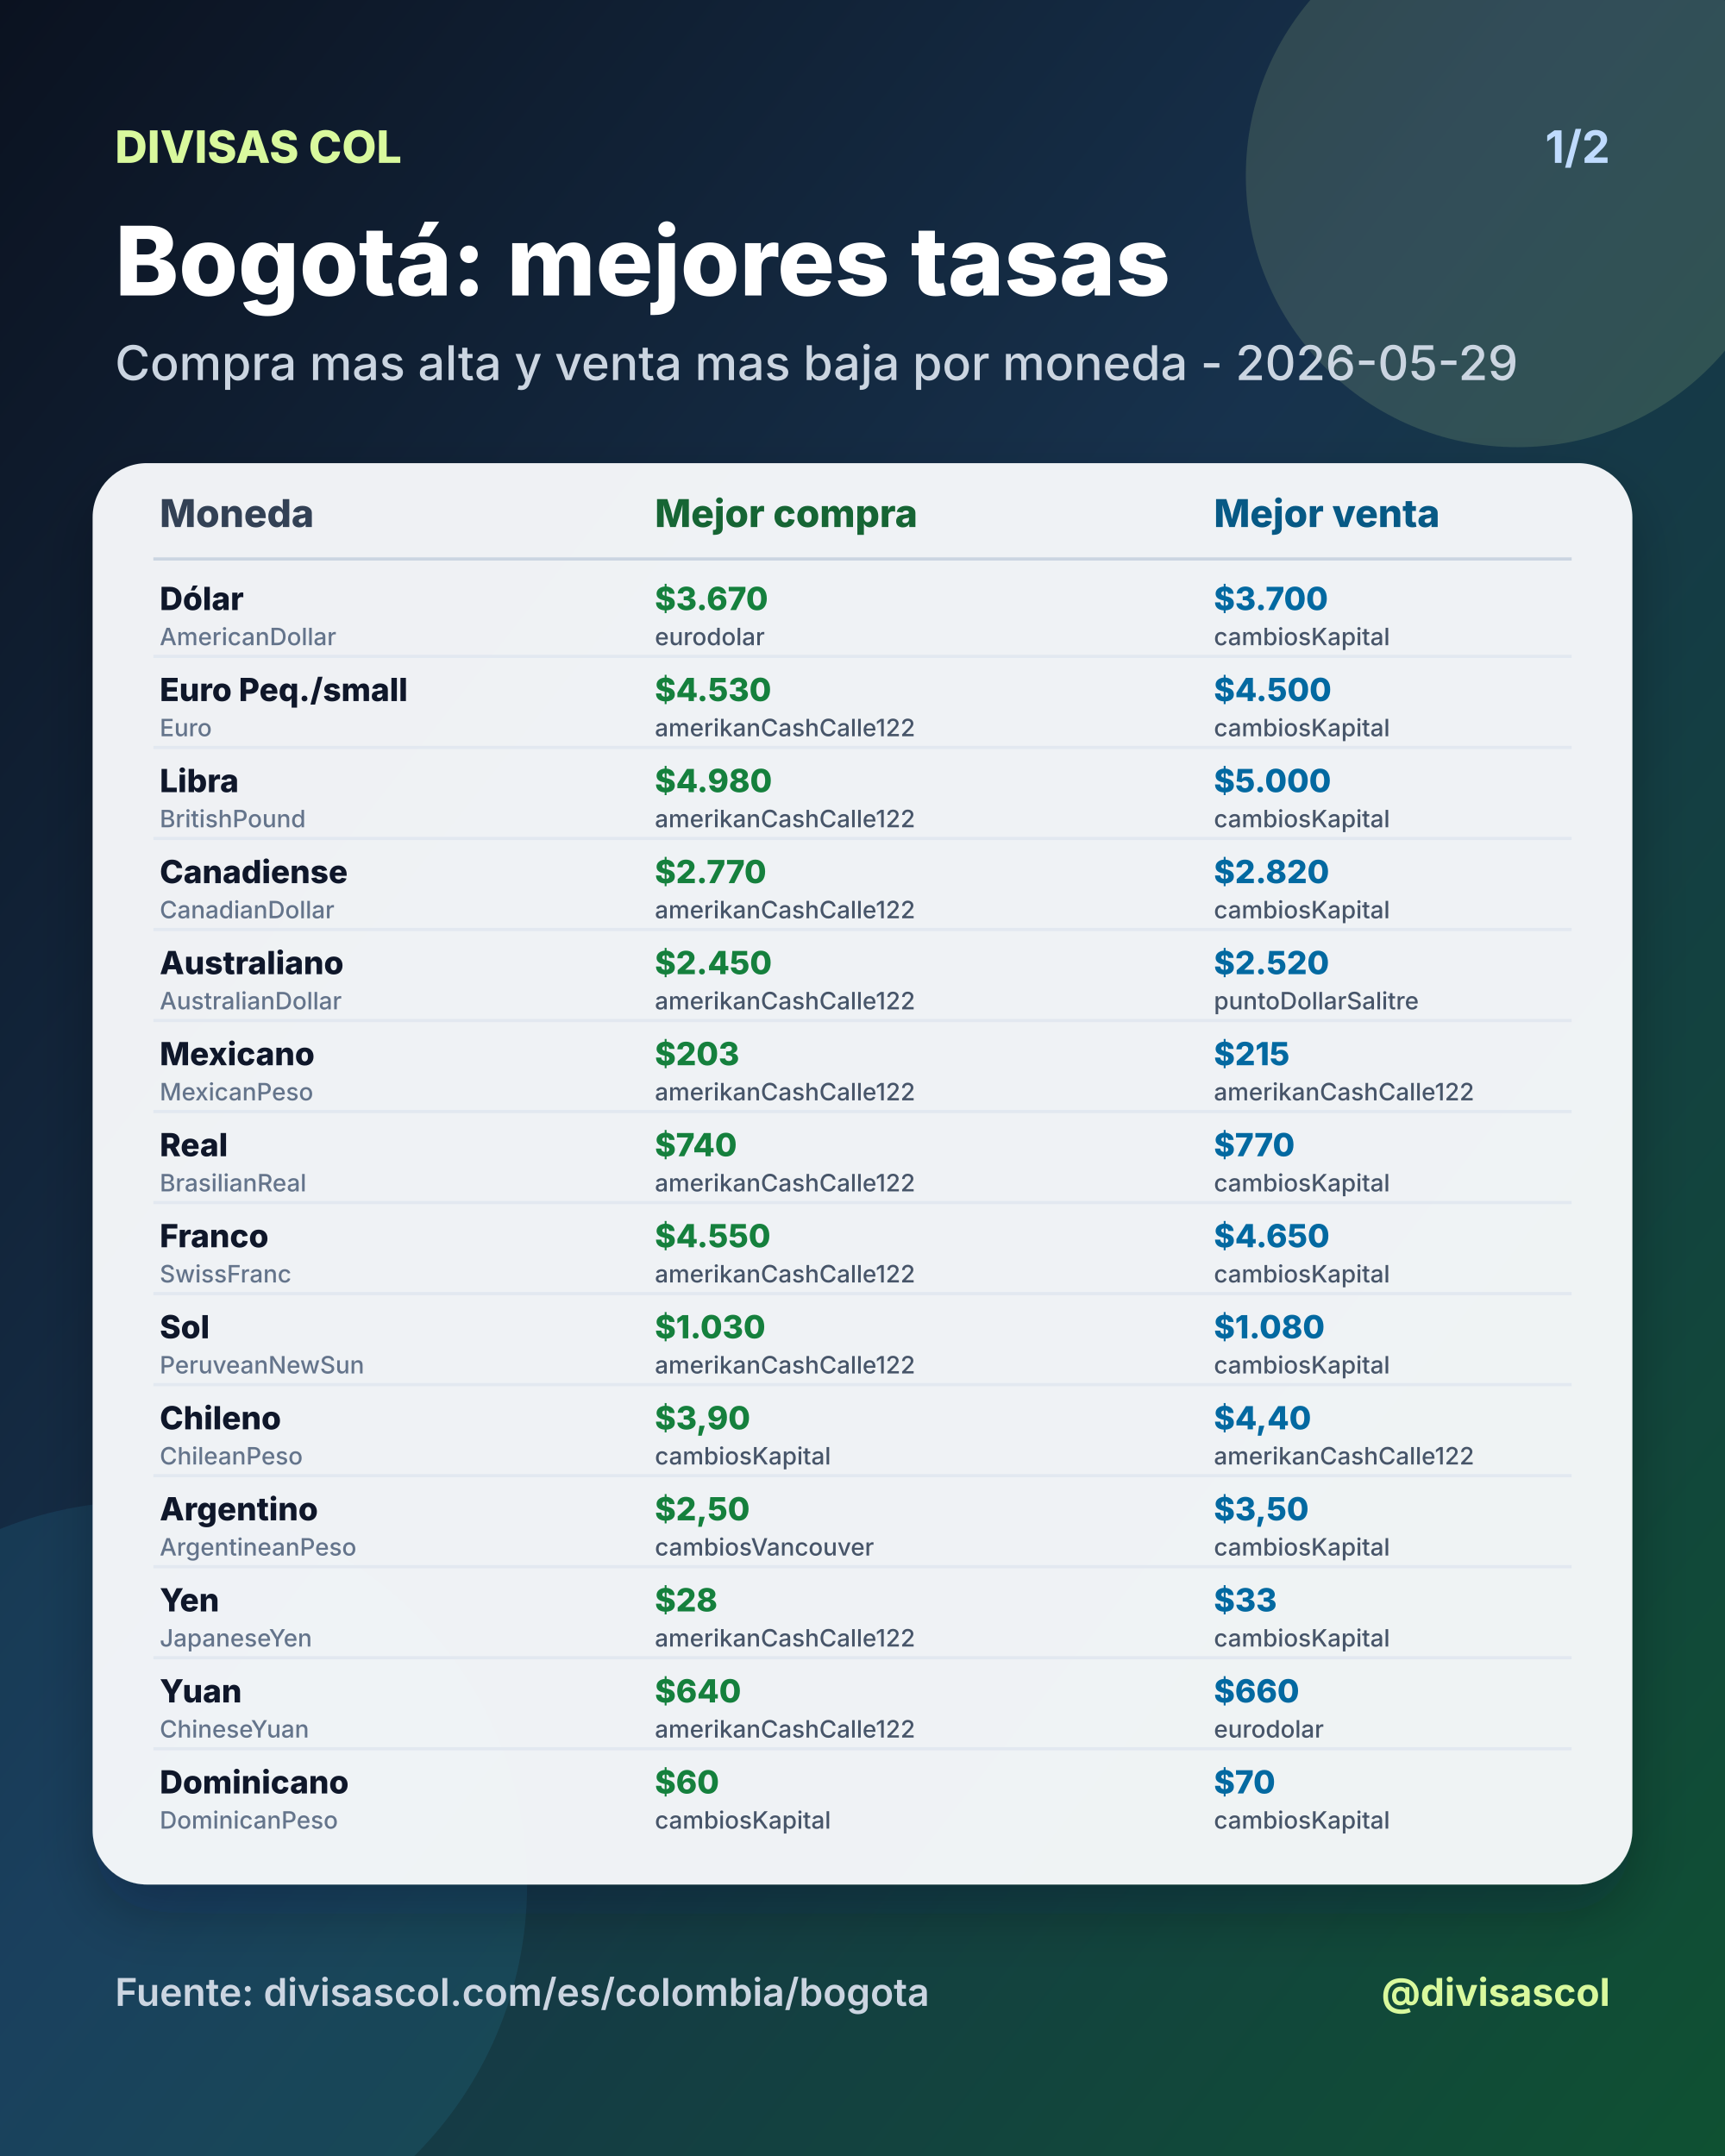
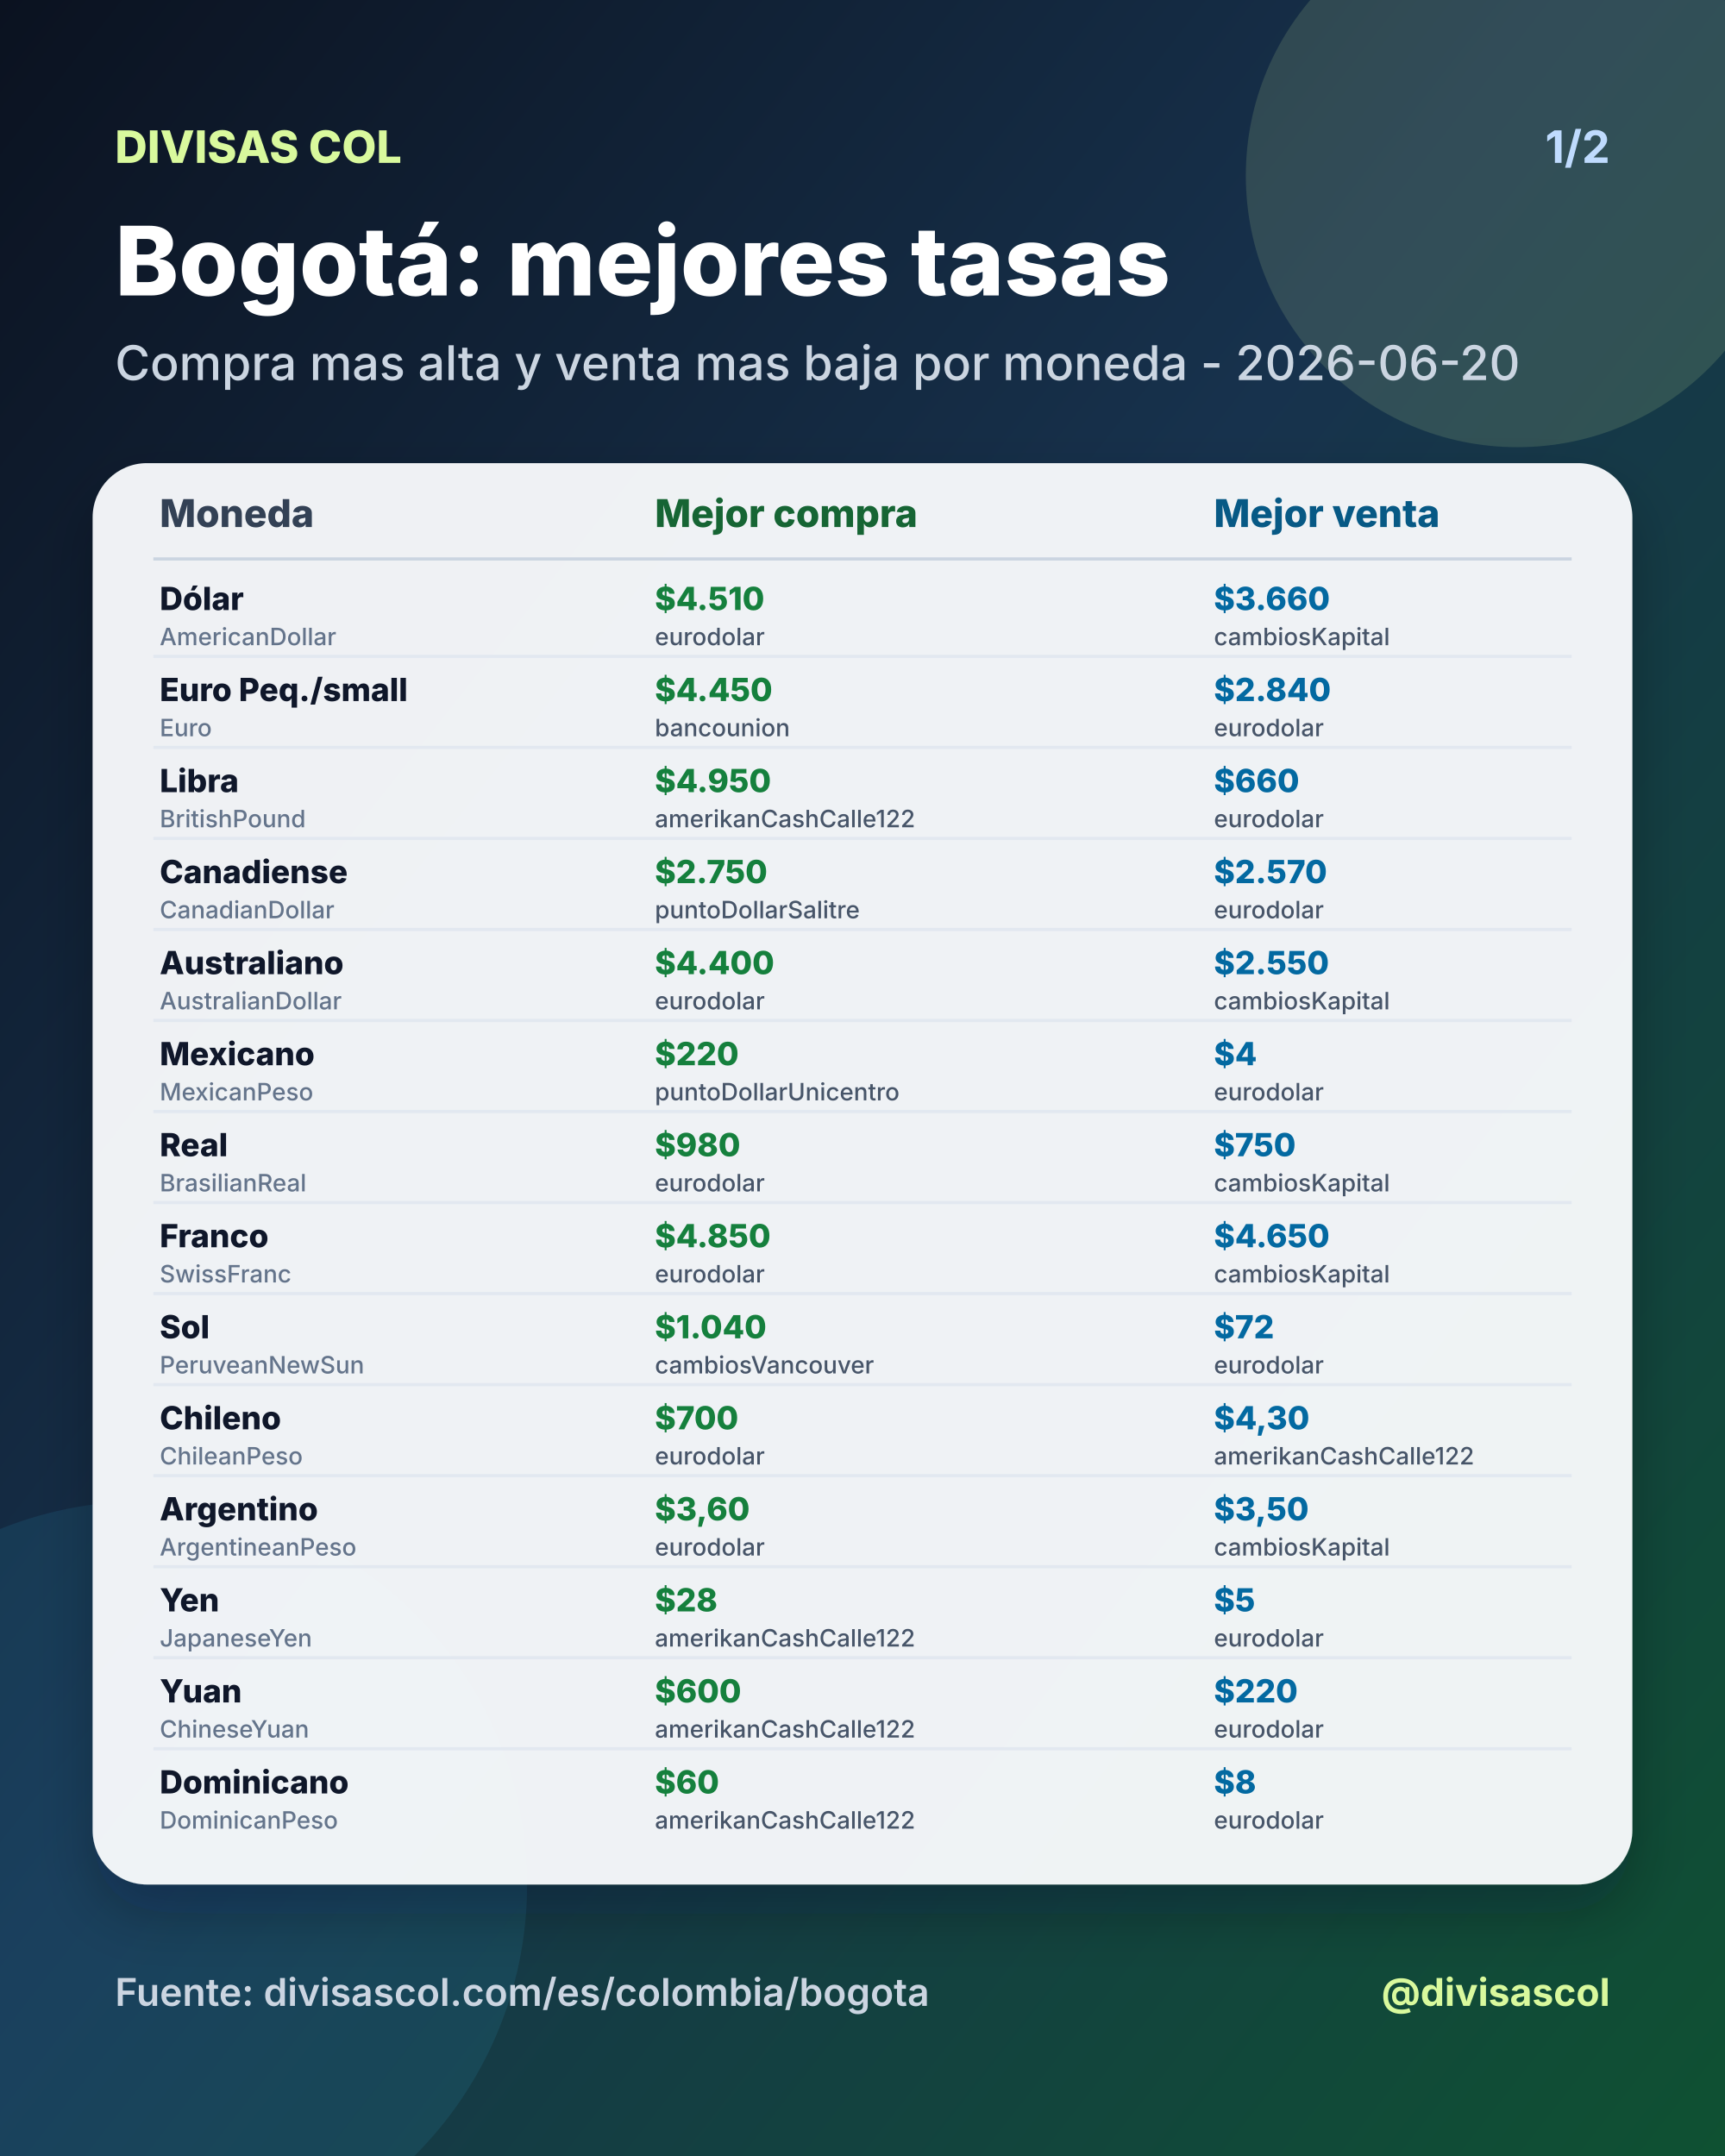
<svg xmlns="http://www.w3.org/2000/svg" width="1080" height="1350" viewBox="0 0 1080 1350">
  <defs>
    <linearGradient id="bg" x1="0" y1="0" x2="1" y2="1">
      <stop offset="0%" stop-color="#0b1220" />
      <stop offset="46%" stop-color="#17324d" />
      <stop offset="100%" stop-color="#0f5132" />
    </linearGradient>
    <filter id="shadow" x="-20%" y="-20%" width="140%" height="140%">
      <feDropShadow dx="0" dy="18" stdDeviation="18" flood-color="#020617" flood-opacity="0.28" />
    </filter>
  </defs>
  <rect width="1080" height="1350" fill="url(#bg)" />
  <circle cx="950" cy="110" r="170" fill="#d9f99d" opacity="0.14" />
  <circle cx="90" cy="1180" r="240" fill="#38bdf8" opacity="0.10" />
  <text x="72" y="102" fill="#d9f99d" font-size="28" font-family="Inter, Arial, sans-serif" font-weight="800" text-anchor="start">DIVISAS COL</text>
  <text x="1008" y="102" fill="#bfdbfe" font-size="28" font-family="Inter, Arial, sans-serif" font-weight="700" text-anchor="end">1/2</text>
  <text x="72" y="185" fill="#ffffff" font-size="60" font-family="Inter, Arial, sans-serif" font-weight="800" text-anchor="start">Bogotá: mejores tasas</text>
-   <text x="72" y="238" fill="#cbd5e1" font-size="30" font-family="Inter, Arial, sans-serif" font-weight="500" text-anchor="start">Compra mas alta y venta mas baja por moneda - 2026-05-29</text>
+   <text x="72" y="238" fill="#cbd5e1" font-size="30" font-family="Inter, Arial, sans-serif" font-weight="500" text-anchor="start">Compra mas alta y venta mas baja por moneda - 2026-06-20</text>
  <rect x="58" y="290" width="964" height="890" rx="34" fill="#f8fafc" opacity="0.96" filter="url(#shadow)" />
  <text x="100" y="330" fill="#334155" font-size="24" font-family="Inter, Arial, sans-serif" font-weight="800" text-anchor="start">Moneda</text>
  <text x="410" y="330" fill="#166534" font-size="24" font-family="Inter, Arial, sans-serif" font-weight="800" text-anchor="start">Mejor compra</text>
  <text x="760" y="330" fill="#075985" font-size="24" font-family="Inter, Arial, sans-serif" font-weight="800" text-anchor="start">Mejor venta</text>
  <line x1="96" y1="350" x2="984" y2="350" stroke="#cbd5e1" stroke-width="2" />
  <text x="100" y="382" fill="#0f172a" font-size="20" font-family="Inter, Arial, sans-serif" font-weight="800" text-anchor="start">Dólar</text>
  <text x="100" y="404" fill="#64748b" font-size="15" font-family="Inter, Arial, sans-serif" font-weight="500" text-anchor="start">AmericanDollar</text>
-   <text x="410" y="382" fill="#15803d" font-size="20" font-family="Inter, Arial, sans-serif" font-weight="800" text-anchor="start">$3.670</text>
+   <text x="410" y="382" fill="#15803d" font-size="20" font-family="Inter, Arial, sans-serif" font-weight="800" text-anchor="start">$4.510</text>
  <text x="410" y="404" fill="#475569" font-size="15" font-family="Inter, Arial, sans-serif" font-weight="500" text-anchor="start">eurodolar</text>
-   <text x="760" y="382" fill="#0369a1" font-size="20" font-family="Inter, Arial, sans-serif" font-weight="800" text-anchor="start">$3.700</text>
+   <text x="760" y="382" fill="#0369a1" font-size="20" font-family="Inter, Arial, sans-serif" font-weight="800" text-anchor="start">$3.660</text>
  <text x="760" y="404" fill="#475569" font-size="15" font-family="Inter, Arial, sans-serif" font-weight="500" text-anchor="start">cambiosKapital</text>
  <line x1="96" y1="411" x2="984" y2="411" stroke="#e2e8f0" stroke-width="2" />
  <text x="100" y="439" fill="#0f172a" font-size="20" font-family="Inter, Arial, sans-serif" font-weight="800" text-anchor="start">Euro Peq./small</text>
  <text x="100" y="461" fill="#64748b" font-size="15" font-family="Inter, Arial, sans-serif" font-weight="500" text-anchor="start">Euro</text>
-   <text x="410" y="439" fill="#15803d" font-size="20" font-family="Inter, Arial, sans-serif" font-weight="800" text-anchor="start">$4.530</text>
-   <text x="410" y="461" fill="#475569" font-size="15" font-family="Inter, Arial, sans-serif" font-weight="500" text-anchor="start">amerikanCashCalle122</text>
-   <text x="760" y="439" fill="#0369a1" font-size="20" font-family="Inter, Arial, sans-serif" font-weight="800" text-anchor="start">$4.500</text>
-   <text x="760" y="461" fill="#475569" font-size="15" font-family="Inter, Arial, sans-serif" font-weight="500" text-anchor="start">cambiosKapital</text>
+   <text x="410" y="439" fill="#15803d" font-size="20" font-family="Inter, Arial, sans-serif" font-weight="800" text-anchor="start">$4.450</text>
+   <text x="410" y="461" fill="#475569" font-size="15" font-family="Inter, Arial, sans-serif" font-weight="500" text-anchor="start">bancounion</text>
+   <text x="760" y="439" fill="#0369a1" font-size="20" font-family="Inter, Arial, sans-serif" font-weight="800" text-anchor="start">$2.840</text>
+   <text x="760" y="461" fill="#475569" font-size="15" font-family="Inter, Arial, sans-serif" font-weight="500" text-anchor="start">eurodolar</text>
  <line x1="96" y1="468" x2="984" y2="468" stroke="#e2e8f0" stroke-width="2" />
  <text x="100" y="496" fill="#0f172a" font-size="20" font-family="Inter, Arial, sans-serif" font-weight="800" text-anchor="start">Libra</text>
  <text x="100" y="518" fill="#64748b" font-size="15" font-family="Inter, Arial, sans-serif" font-weight="500" text-anchor="start">BritishPound</text>
-   <text x="410" y="496" fill="#15803d" font-size="20" font-family="Inter, Arial, sans-serif" font-weight="800" text-anchor="start">$4.980</text>
+   <text x="410" y="496" fill="#15803d" font-size="20" font-family="Inter, Arial, sans-serif" font-weight="800" text-anchor="start">$4.950</text>
  <text x="410" y="518" fill="#475569" font-size="15" font-family="Inter, Arial, sans-serif" font-weight="500" text-anchor="start">amerikanCashCalle122</text>
-   <text x="760" y="496" fill="#0369a1" font-size="20" font-family="Inter, Arial, sans-serif" font-weight="800" text-anchor="start">$5.000</text>
-   <text x="760" y="518" fill="#475569" font-size="15" font-family="Inter, Arial, sans-serif" font-weight="500" text-anchor="start">cambiosKapital</text>
+   <text x="760" y="496" fill="#0369a1" font-size="20" font-family="Inter, Arial, sans-serif" font-weight="800" text-anchor="start">$660</text>
+   <text x="760" y="518" fill="#475569" font-size="15" font-family="Inter, Arial, sans-serif" font-weight="500" text-anchor="start">eurodolar</text>
  <line x1="96" y1="525" x2="984" y2="525" stroke="#e2e8f0" stroke-width="2" />
  <text x="100" y="553" fill="#0f172a" font-size="20" font-family="Inter, Arial, sans-serif" font-weight="800" text-anchor="start">Canadiense</text>
  <text x="100" y="575" fill="#64748b" font-size="15" font-family="Inter, Arial, sans-serif" font-weight="500" text-anchor="start">CanadianDollar</text>
-   <text x="410" y="553" fill="#15803d" font-size="20" font-family="Inter, Arial, sans-serif" font-weight="800" text-anchor="start">$2.770</text>
-   <text x="410" y="575" fill="#475569" font-size="15" font-family="Inter, Arial, sans-serif" font-weight="500" text-anchor="start">amerikanCashCalle122</text>
-   <text x="760" y="553" fill="#0369a1" font-size="20" font-family="Inter, Arial, sans-serif" font-weight="800" text-anchor="start">$2.820</text>
-   <text x="760" y="575" fill="#475569" font-size="15" font-family="Inter, Arial, sans-serif" font-weight="500" text-anchor="start">cambiosKapital</text>
+   <text x="410" y="553" fill="#15803d" font-size="20" font-family="Inter, Arial, sans-serif" font-weight="800" text-anchor="start">$2.750</text>
+   <text x="410" y="575" fill="#475569" font-size="15" font-family="Inter, Arial, sans-serif" font-weight="500" text-anchor="start">puntoDollarSalitre</text>
+   <text x="760" y="553" fill="#0369a1" font-size="20" font-family="Inter, Arial, sans-serif" font-weight="800" text-anchor="start">$2.570</text>
+   <text x="760" y="575" fill="#475569" font-size="15" font-family="Inter, Arial, sans-serif" font-weight="500" text-anchor="start">eurodolar</text>
  <line x1="96" y1="582" x2="984" y2="582" stroke="#e2e8f0" stroke-width="2" />
  <text x="100" y="610" fill="#0f172a" font-size="20" font-family="Inter, Arial, sans-serif" font-weight="800" text-anchor="start">Australiano</text>
  <text x="100" y="632" fill="#64748b" font-size="15" font-family="Inter, Arial, sans-serif" font-weight="500" text-anchor="start">AustralianDollar</text>
-   <text x="410" y="610" fill="#15803d" font-size="20" font-family="Inter, Arial, sans-serif" font-weight="800" text-anchor="start">$2.450</text>
-   <text x="410" y="632" fill="#475569" font-size="15" font-family="Inter, Arial, sans-serif" font-weight="500" text-anchor="start">amerikanCashCalle122</text>
-   <text x="760" y="610" fill="#0369a1" font-size="20" font-family="Inter, Arial, sans-serif" font-weight="800" text-anchor="start">$2.520</text>
-   <text x="760" y="632" fill="#475569" font-size="15" font-family="Inter, Arial, sans-serif" font-weight="500" text-anchor="start">puntoDollarSalitre</text>
+   <text x="410" y="610" fill="#15803d" font-size="20" font-family="Inter, Arial, sans-serif" font-weight="800" text-anchor="start">$4.400</text>
+   <text x="410" y="632" fill="#475569" font-size="15" font-family="Inter, Arial, sans-serif" font-weight="500" text-anchor="start">eurodolar</text>
+   <text x="760" y="610" fill="#0369a1" font-size="20" font-family="Inter, Arial, sans-serif" font-weight="800" text-anchor="start">$2.550</text>
+   <text x="760" y="632" fill="#475569" font-size="15" font-family="Inter, Arial, sans-serif" font-weight="500" text-anchor="start">cambiosKapital</text>
  <line x1="96" y1="639" x2="984" y2="639" stroke="#e2e8f0" stroke-width="2" />
  <text x="100" y="667" fill="#0f172a" font-size="20" font-family="Inter, Arial, sans-serif" font-weight="800" text-anchor="start">Mexicano</text>
  <text x="100" y="689" fill="#64748b" font-size="15" font-family="Inter, Arial, sans-serif" font-weight="500" text-anchor="start">MexicanPeso</text>
-   <text x="410" y="667" fill="#15803d" font-size="20" font-family="Inter, Arial, sans-serif" font-weight="800" text-anchor="start">$203</text>
-   <text x="410" y="689" fill="#475569" font-size="15" font-family="Inter, Arial, sans-serif" font-weight="500" text-anchor="start">amerikanCashCalle122</text>
-   <text x="760" y="667" fill="#0369a1" font-size="20" font-family="Inter, Arial, sans-serif" font-weight="800" text-anchor="start">$215</text>
-   <text x="760" y="689" fill="#475569" font-size="15" font-family="Inter, Arial, sans-serif" font-weight="500" text-anchor="start">amerikanCashCalle122</text>
+   <text x="410" y="667" fill="#15803d" font-size="20" font-family="Inter, Arial, sans-serif" font-weight="800" text-anchor="start">$220</text>
+   <text x="410" y="689" fill="#475569" font-size="15" font-family="Inter, Arial, sans-serif" font-weight="500" text-anchor="start">puntoDollarUnicentro</text>
+   <text x="760" y="667" fill="#0369a1" font-size="20" font-family="Inter, Arial, sans-serif" font-weight="800" text-anchor="start">$4</text>
+   <text x="760" y="689" fill="#475569" font-size="15" font-family="Inter, Arial, sans-serif" font-weight="500" text-anchor="start">eurodolar</text>
  <line x1="96" y1="696" x2="984" y2="696" stroke="#e2e8f0" stroke-width="2" />
  <text x="100" y="724" fill="#0f172a" font-size="20" font-family="Inter, Arial, sans-serif" font-weight="800" text-anchor="start">Real</text>
  <text x="100" y="746" fill="#64748b" font-size="15" font-family="Inter, Arial, sans-serif" font-weight="500" text-anchor="start">BrasilianReal</text>
-   <text x="410" y="724" fill="#15803d" font-size="20" font-family="Inter, Arial, sans-serif" font-weight="800" text-anchor="start">$740</text>
-   <text x="410" y="746" fill="#475569" font-size="15" font-family="Inter, Arial, sans-serif" font-weight="500" text-anchor="start">amerikanCashCalle122</text>
-   <text x="760" y="724" fill="#0369a1" font-size="20" font-family="Inter, Arial, sans-serif" font-weight="800" text-anchor="start">$770</text>
+   <text x="410" y="724" fill="#15803d" font-size="20" font-family="Inter, Arial, sans-serif" font-weight="800" text-anchor="start">$980</text>
+   <text x="410" y="746" fill="#475569" font-size="15" font-family="Inter, Arial, sans-serif" font-weight="500" text-anchor="start">eurodolar</text>
+   <text x="760" y="724" fill="#0369a1" font-size="20" font-family="Inter, Arial, sans-serif" font-weight="800" text-anchor="start">$750</text>
  <text x="760" y="746" fill="#475569" font-size="15" font-family="Inter, Arial, sans-serif" font-weight="500" text-anchor="start">cambiosKapital</text>
  <line x1="96" y1="753" x2="984" y2="753" stroke="#e2e8f0" stroke-width="2" />
  <text x="100" y="781" fill="#0f172a" font-size="20" font-family="Inter, Arial, sans-serif" font-weight="800" text-anchor="start">Franco</text>
  <text x="100" y="803" fill="#64748b" font-size="15" font-family="Inter, Arial, sans-serif" font-weight="500" text-anchor="start">SwissFranc</text>
-   <text x="410" y="781" fill="#15803d" font-size="20" font-family="Inter, Arial, sans-serif" font-weight="800" text-anchor="start">$4.550</text>
-   <text x="410" y="803" fill="#475569" font-size="15" font-family="Inter, Arial, sans-serif" font-weight="500" text-anchor="start">amerikanCashCalle122</text>
+   <text x="410" y="781" fill="#15803d" font-size="20" font-family="Inter, Arial, sans-serif" font-weight="800" text-anchor="start">$4.850</text>
+   <text x="410" y="803" fill="#475569" font-size="15" font-family="Inter, Arial, sans-serif" font-weight="500" text-anchor="start">eurodolar</text>
  <text x="760" y="781" fill="#0369a1" font-size="20" font-family="Inter, Arial, sans-serif" font-weight="800" text-anchor="start">$4.650</text>
  <text x="760" y="803" fill="#475569" font-size="15" font-family="Inter, Arial, sans-serif" font-weight="500" text-anchor="start">cambiosKapital</text>
  <line x1="96" y1="810" x2="984" y2="810" stroke="#e2e8f0" stroke-width="2" />
  <text x="100" y="838" fill="#0f172a" font-size="20" font-family="Inter, Arial, sans-serif" font-weight="800" text-anchor="start">Sol</text>
  <text x="100" y="860" fill="#64748b" font-size="15" font-family="Inter, Arial, sans-serif" font-weight="500" text-anchor="start">PeruveanNewSun</text>
-   <text x="410" y="838" fill="#15803d" font-size="20" font-family="Inter, Arial, sans-serif" font-weight="800" text-anchor="start">$1.030</text>
-   <text x="410" y="860" fill="#475569" font-size="15" font-family="Inter, Arial, sans-serif" font-weight="500" text-anchor="start">amerikanCashCalle122</text>
-   <text x="760" y="838" fill="#0369a1" font-size="20" font-family="Inter, Arial, sans-serif" font-weight="800" text-anchor="start">$1.080</text>
-   <text x="760" y="860" fill="#475569" font-size="15" font-family="Inter, Arial, sans-serif" font-weight="500" text-anchor="start">cambiosKapital</text>
+   <text x="410" y="838" fill="#15803d" font-size="20" font-family="Inter, Arial, sans-serif" font-weight="800" text-anchor="start">$1.040</text>
+   <text x="410" y="860" fill="#475569" font-size="15" font-family="Inter, Arial, sans-serif" font-weight="500" text-anchor="start">cambiosVancouver</text>
+   <text x="760" y="838" fill="#0369a1" font-size="20" font-family="Inter, Arial, sans-serif" font-weight="800" text-anchor="start">$72</text>
+   <text x="760" y="860" fill="#475569" font-size="15" font-family="Inter, Arial, sans-serif" font-weight="500" text-anchor="start">eurodolar</text>
  <line x1="96" y1="867" x2="984" y2="867" stroke="#e2e8f0" stroke-width="2" />
  <text x="100" y="895" fill="#0f172a" font-size="20" font-family="Inter, Arial, sans-serif" font-weight="800" text-anchor="start">Chileno</text>
  <text x="100" y="917" fill="#64748b" font-size="15" font-family="Inter, Arial, sans-serif" font-weight="500" text-anchor="start">ChileanPeso</text>
-   <text x="410" y="895" fill="#15803d" font-size="20" font-family="Inter, Arial, sans-serif" font-weight="800" text-anchor="start">$3,90</text>
-   <text x="410" y="917" fill="#475569" font-size="15" font-family="Inter, Arial, sans-serif" font-weight="500" text-anchor="start">cambiosKapital</text>
-   <text x="760" y="895" fill="#0369a1" font-size="20" font-family="Inter, Arial, sans-serif" font-weight="800" text-anchor="start">$4,40</text>
+   <text x="410" y="895" fill="#15803d" font-size="20" font-family="Inter, Arial, sans-serif" font-weight="800" text-anchor="start">$700</text>
+   <text x="410" y="917" fill="#475569" font-size="15" font-family="Inter, Arial, sans-serif" font-weight="500" text-anchor="start">eurodolar</text>
+   <text x="760" y="895" fill="#0369a1" font-size="20" font-family="Inter, Arial, sans-serif" font-weight="800" text-anchor="start">$4,30</text>
  <text x="760" y="917" fill="#475569" font-size="15" font-family="Inter, Arial, sans-serif" font-weight="500" text-anchor="start">amerikanCashCalle122</text>
  <line x1="96" y1="924" x2="984" y2="924" stroke="#e2e8f0" stroke-width="2" />
  <text x="100" y="952" fill="#0f172a" font-size="20" font-family="Inter, Arial, sans-serif" font-weight="800" text-anchor="start">Argentino</text>
  <text x="100" y="974" fill="#64748b" font-size="15" font-family="Inter, Arial, sans-serif" font-weight="500" text-anchor="start">ArgentineanPeso</text>
-   <text x="410" y="952" fill="#15803d" font-size="20" font-family="Inter, Arial, sans-serif" font-weight="800" text-anchor="start">$2,50</text>
-   <text x="410" y="974" fill="#475569" font-size="15" font-family="Inter, Arial, sans-serif" font-weight="500" text-anchor="start">cambiosVancouver</text>
+   <text x="410" y="952" fill="#15803d" font-size="20" font-family="Inter, Arial, sans-serif" font-weight="800" text-anchor="start">$3,60</text>
+   <text x="410" y="974" fill="#475569" font-size="15" font-family="Inter, Arial, sans-serif" font-weight="500" text-anchor="start">eurodolar</text>
  <text x="760" y="952" fill="#0369a1" font-size="20" font-family="Inter, Arial, sans-serif" font-weight="800" text-anchor="start">$3,50</text>
  <text x="760" y="974" fill="#475569" font-size="15" font-family="Inter, Arial, sans-serif" font-weight="500" text-anchor="start">cambiosKapital</text>
  <line x1="96" y1="981" x2="984" y2="981" stroke="#e2e8f0" stroke-width="2" />
  <text x="100" y="1009" fill="#0f172a" font-size="20" font-family="Inter, Arial, sans-serif" font-weight="800" text-anchor="start">Yen</text>
  <text x="100" y="1031" fill="#64748b" font-size="15" font-family="Inter, Arial, sans-serif" font-weight="500" text-anchor="start">JapaneseYen</text>
  <text x="410" y="1009" fill="#15803d" font-size="20" font-family="Inter, Arial, sans-serif" font-weight="800" text-anchor="start">$28</text>
  <text x="410" y="1031" fill="#475569" font-size="15" font-family="Inter, Arial, sans-serif" font-weight="500" text-anchor="start">amerikanCashCalle122</text>
-   <text x="760" y="1009" fill="#0369a1" font-size="20" font-family="Inter, Arial, sans-serif" font-weight="800" text-anchor="start">$33</text>
-   <text x="760" y="1031" fill="#475569" font-size="15" font-family="Inter, Arial, sans-serif" font-weight="500" text-anchor="start">cambiosKapital</text>
+   <text x="760" y="1009" fill="#0369a1" font-size="20" font-family="Inter, Arial, sans-serif" font-weight="800" text-anchor="start">$5</text>
+   <text x="760" y="1031" fill="#475569" font-size="15" font-family="Inter, Arial, sans-serif" font-weight="500" text-anchor="start">eurodolar</text>
  <line x1="96" y1="1038" x2="984" y2="1038" stroke="#e2e8f0" stroke-width="2" />
  <text x="100" y="1066" fill="#0f172a" font-size="20" font-family="Inter, Arial, sans-serif" font-weight="800" text-anchor="start">Yuan</text>
  <text x="100" y="1088" fill="#64748b" font-size="15" font-family="Inter, Arial, sans-serif" font-weight="500" text-anchor="start">ChineseYuan</text>
-   <text x="410" y="1066" fill="#15803d" font-size="20" font-family="Inter, Arial, sans-serif" font-weight="800" text-anchor="start">$640</text>
+   <text x="410" y="1066" fill="#15803d" font-size="20" font-family="Inter, Arial, sans-serif" font-weight="800" text-anchor="start">$600</text>
  <text x="410" y="1088" fill="#475569" font-size="15" font-family="Inter, Arial, sans-serif" font-weight="500" text-anchor="start">amerikanCashCalle122</text>
-   <text x="760" y="1066" fill="#0369a1" font-size="20" font-family="Inter, Arial, sans-serif" font-weight="800" text-anchor="start">$660</text>
+   <text x="760" y="1066" fill="#0369a1" font-size="20" font-family="Inter, Arial, sans-serif" font-weight="800" text-anchor="start">$220</text>
  <text x="760" y="1088" fill="#475569" font-size="15" font-family="Inter, Arial, sans-serif" font-weight="500" text-anchor="start">eurodolar</text>
  <line x1="96" y1="1095" x2="984" y2="1095" stroke="#e2e8f0" stroke-width="2" />
  <text x="100" y="1123" fill="#0f172a" font-size="20" font-family="Inter, Arial, sans-serif" font-weight="800" text-anchor="start">Dominicano</text>
  <text x="100" y="1145" fill="#64748b" font-size="15" font-family="Inter, Arial, sans-serif" font-weight="500" text-anchor="start">DominicanPeso</text>
  <text x="410" y="1123" fill="#15803d" font-size="20" font-family="Inter, Arial, sans-serif" font-weight="800" text-anchor="start">$60</text>
-   <text x="410" y="1145" fill="#475569" font-size="15" font-family="Inter, Arial, sans-serif" font-weight="500" text-anchor="start">cambiosKapital</text>
-   <text x="760" y="1123" fill="#0369a1" font-size="20" font-family="Inter, Arial, sans-serif" font-weight="800" text-anchor="start">$70</text>
-   <text x="760" y="1145" fill="#475569" font-size="15" font-family="Inter, Arial, sans-serif" font-weight="500" text-anchor="start">cambiosKapital</text>
+   <text x="410" y="1145" fill="#475569" font-size="15" font-family="Inter, Arial, sans-serif" font-weight="500" text-anchor="start">amerikanCashCalle122</text>
+   <text x="760" y="1123" fill="#0369a1" font-size="20" font-family="Inter, Arial, sans-serif" font-weight="800" text-anchor="start">$8</text>
+   <text x="760" y="1145" fill="#475569" font-size="15" font-family="Inter, Arial, sans-serif" font-weight="500" text-anchor="start">eurodolar</text>
  <text x="72" y="1256" fill="#cbd5e1" font-size="24" font-family="Inter, Arial, sans-serif" font-weight="600" text-anchor="start">Fuente: divisascol.com/es/colombia/bogota</text>
  <text x="1008" y="1256" fill="#d9f99d" font-size="24" font-family="Inter, Arial, sans-serif" font-weight="700" text-anchor="end">@divisascol</text>
</svg>
